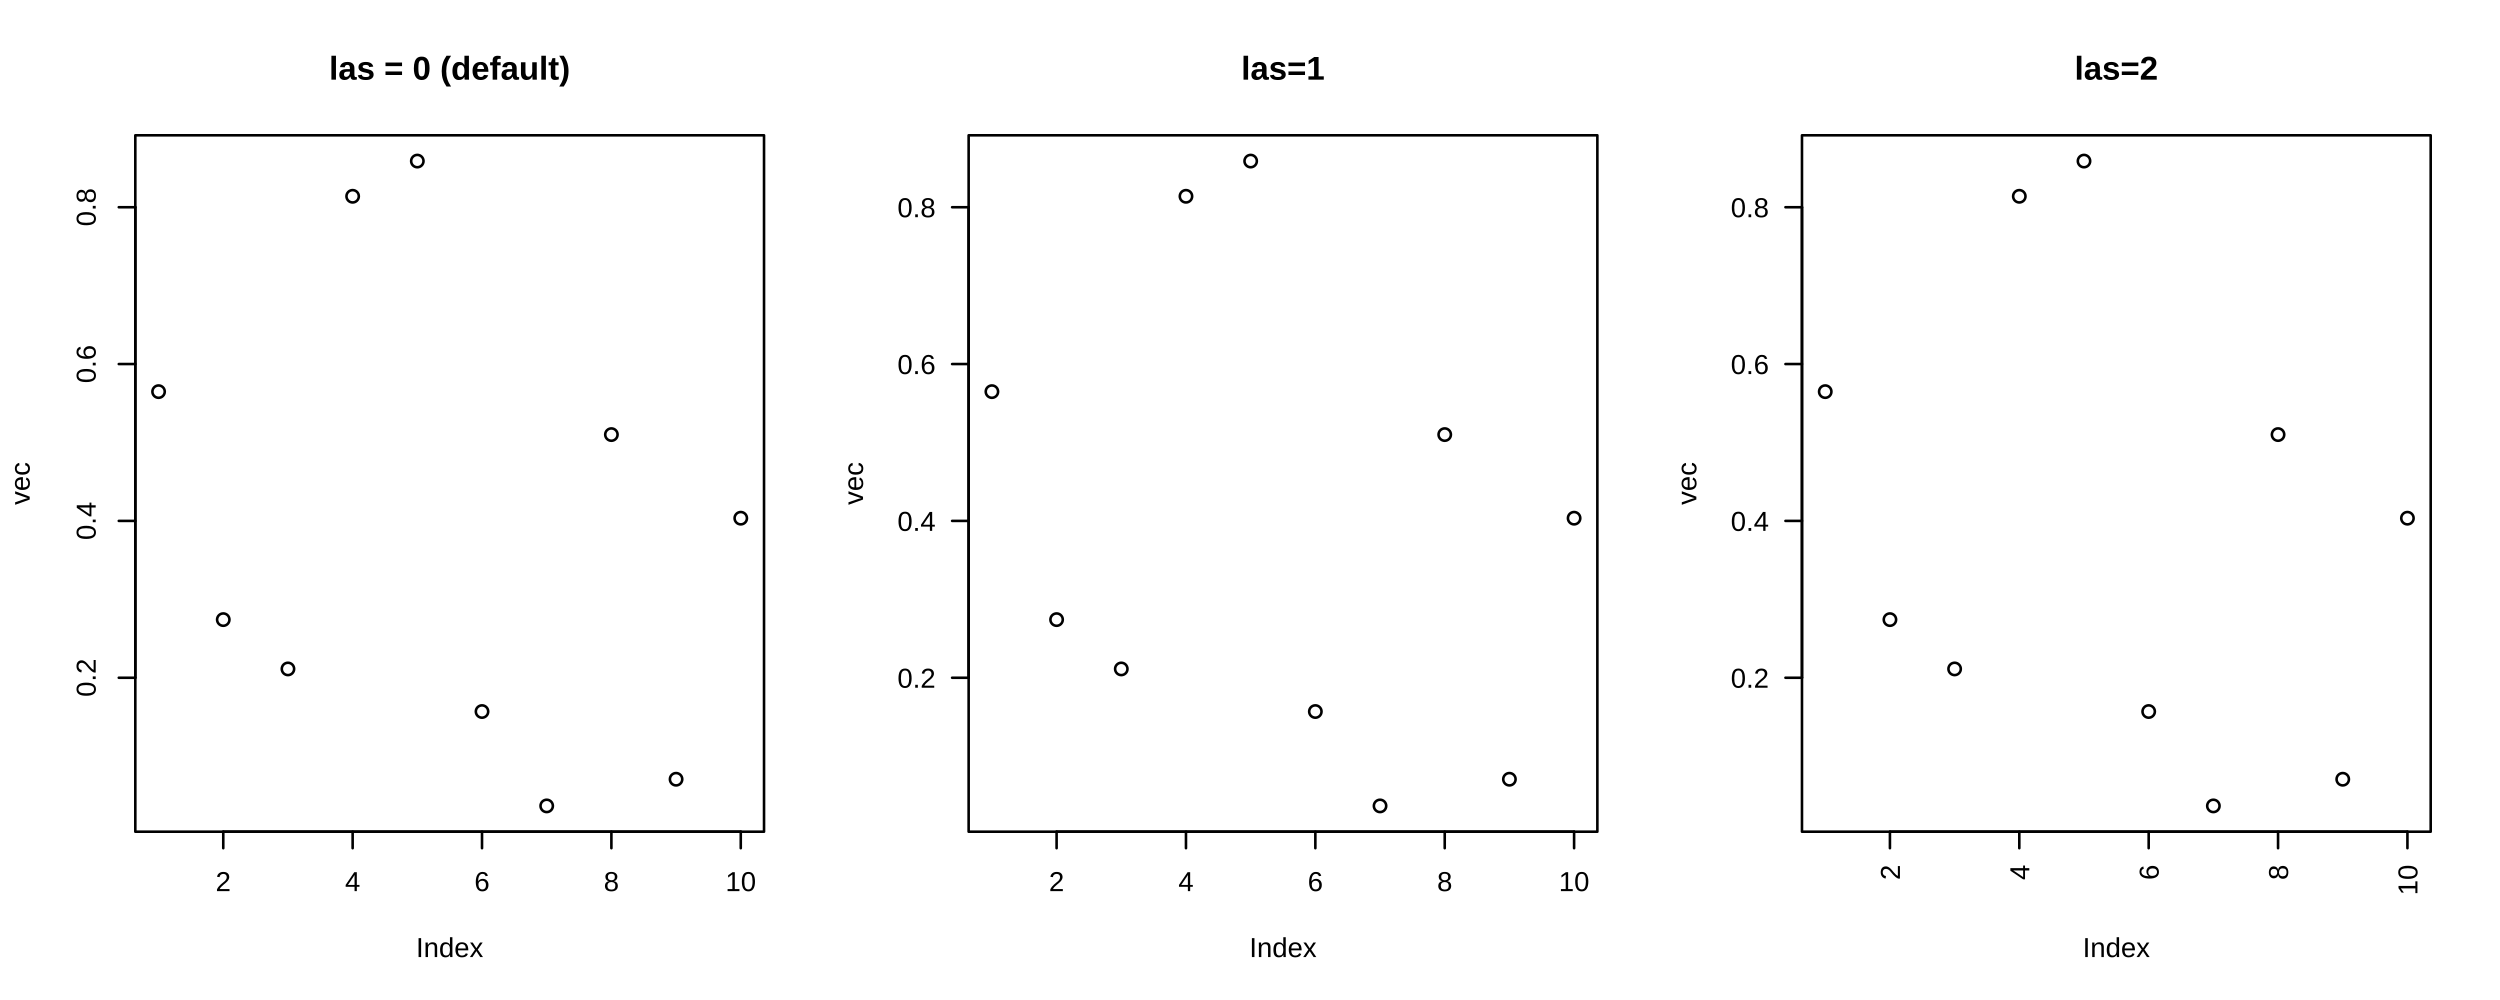
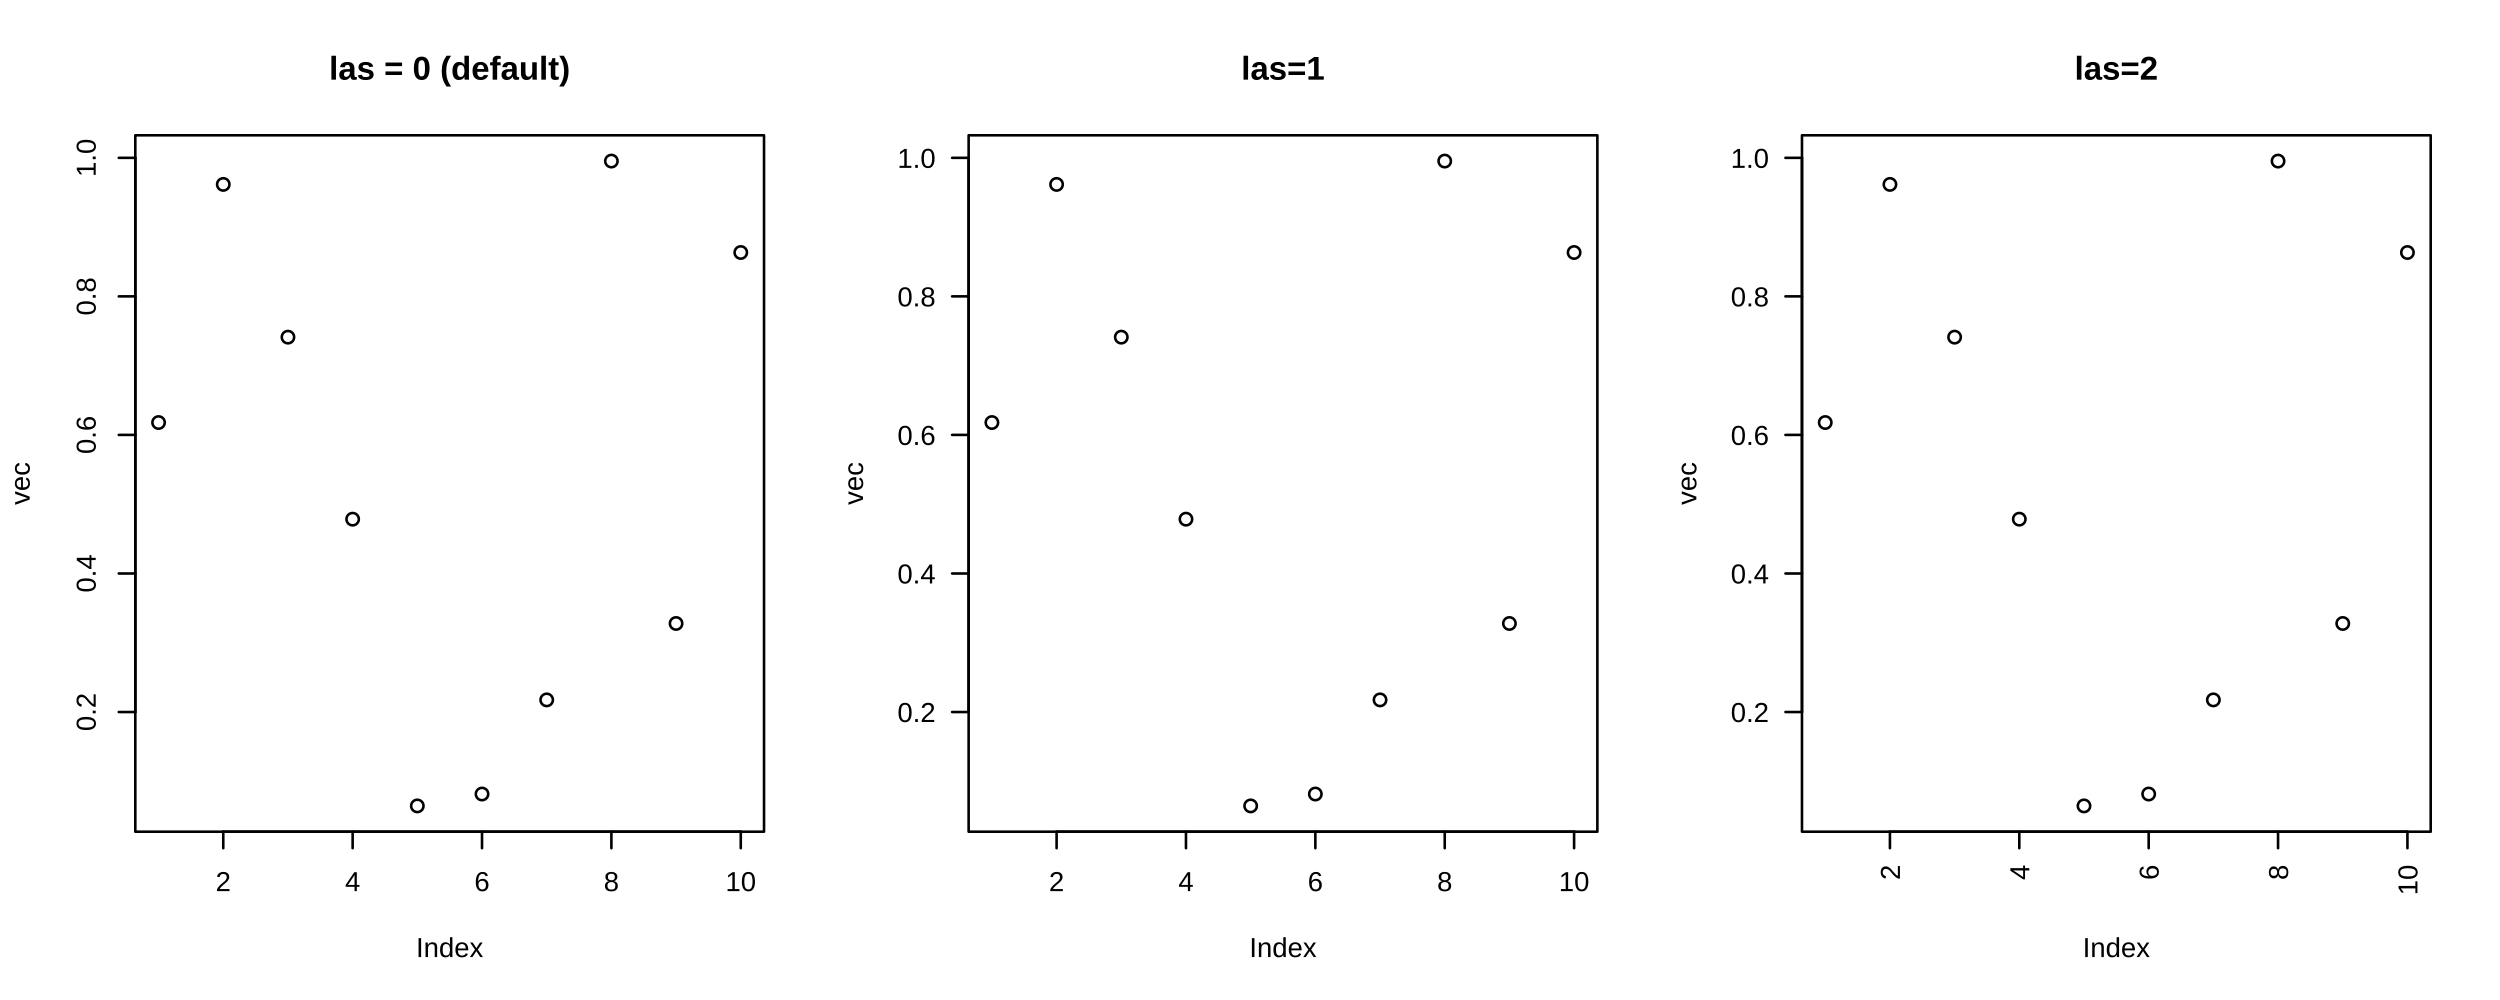
<svg xmlns="http://www.w3.org/2000/svg" class="svglite" width="720.00pt" height="288.00pt" viewBox="0 0 720.00 288.00">
  <defs>
    <style type="text/css">
    .svglite line, .svglite polyline, .svglite polygon, .svglite path, .svglite rect, .svglite circle {
      fill: none;
      stroke: #000000;
      stroke-linecap: round;
      stroke-linejoin: round;
      stroke-miterlimit: 10.00;
    }
    .svglite text {
      white-space: pre;
    }
  </style>
  </defs>
  <rect width="100%" height="100%" style="stroke: none; fill: #FFFFFF;" />
  <defs>
    <clipPath id="cpMC4wMHw3MjAuMDB8MC4wMHwyODguMDA=">
      <rect x="0.00" y="0.00" width="720.00" height="288.00" />
    </clipPath>
  </defs>
  <g clip-path="url(#cpMC4wMHw3MjAuMDB8MC4wMHwyODguMDA=)">
</g>
  <defs>
    <clipPath id="cpMzguOTd8MjIwLjA0fDM4Ljk3fDIzOS41Mw==">
      <rect x="38.97" y="38.97" width="181.08" height="200.56" />
    </clipPath>
  </defs>
  <g clip-path="url(#cpMzguOTd8MjIwLjA0fDM4Ljk3fDIzOS41Mw==)">
-     <circle cx="45.67" cy="112.79" r="1.78" style="stroke-width: 0.75;" />
-     <circle cx="64.30" cy="178.45" r="1.78" style="stroke-width: 0.75;" />
-     <circle cx="82.93" cy="192.65" r="1.78" style="stroke-width: 0.75;" />
-     <circle cx="101.56" cy="56.53" r="1.78" style="stroke-width: 0.75;" />
-     <circle cx="120.19" cy="46.39" r="1.78" style="stroke-width: 0.75;" />
-     <circle cx="138.82" cy="204.92" r="1.78" style="stroke-width: 0.75;" />
-     <circle cx="157.45" cy="232.10" r="1.78" style="stroke-width: 0.75;" />
-     <circle cx="176.08" cy="125.16" r="1.78" style="stroke-width: 0.75;" />
-     <circle cx="194.71" cy="224.42" r="1.78" style="stroke-width: 0.75;" />
-     <circle cx="213.34" cy="149.24" r="1.78" style="stroke-width: 0.75;" />
+     <circle cx="45.67" cy="121.69" r="1.78" style="stroke-width: 0.75;" />
+     <circle cx="64.30" cy="53.11" r="1.78" style="stroke-width: 0.75;" />
+     <circle cx="82.93" cy="97.10" r="1.78" style="stroke-width: 0.75;" />
+     <circle cx="101.56" cy="149.52" r="1.78" style="stroke-width: 0.75;" />
+     <circle cx="120.19" cy="232.10" r="1.78" style="stroke-width: 0.75;" />
+     <circle cx="138.82" cy="228.68" r="1.78" style="stroke-width: 0.75;" />
+     <circle cx="157.45" cy="201.57" r="1.78" style="stroke-width: 0.75;" />
+     <circle cx="176.08" cy="46.39" r="1.78" style="stroke-width: 0.75;" />
+     <circle cx="194.71" cy="179.56" r="1.78" style="stroke-width: 0.75;" />
+     <circle cx="213.34" cy="72.72" r="1.78" style="stroke-width: 0.75;" />
  </g>
  <g clip-path="url(#cpMC4wMHw3MjAuMDB8MC4wMHwyODguMDA=)">
    <line x1="64.30" y1="239.53" x2="213.34" y2="239.53" style="stroke-width: 0.75;" />
    <line x1="64.30" y1="239.53" x2="64.30" y2="244.28" style="stroke-width: 0.75;" />
    <line x1="101.56" y1="239.53" x2="101.56" y2="244.28" style="stroke-width: 0.75;" />
    <line x1="138.82" y1="239.53" x2="138.82" y2="244.28" style="stroke-width: 0.75;" />
    <line x1="176.08" y1="239.53" x2="176.08" y2="244.28" style="stroke-width: 0.75;" />
    <line x1="213.34" y1="239.53" x2="213.34" y2="244.28" style="stroke-width: 0.75;" />
    <text x="64.30" y="256.64" text-anchor="middle" style="font-size: 7.92px; font-family: &quot;Liberation Sans&quot;;" textLength="5.03px" lengthAdjust="spacingAndGlyphs">2</text>
    <text x="101.56" y="256.64" text-anchor="middle" style="font-size: 7.92px; font-family: &quot;Liberation Sans&quot;;" textLength="5.03px" lengthAdjust="spacingAndGlyphs">4</text>
    <text x="138.82" y="256.64" text-anchor="middle" style="font-size: 7.92px; font-family: &quot;Liberation Sans&quot;;" textLength="5.03px" lengthAdjust="spacingAndGlyphs">6</text>
    <text x="176.08" y="256.64" text-anchor="middle" style="font-size: 7.92px; font-family: &quot;Liberation Sans&quot;;" textLength="5.03px" lengthAdjust="spacingAndGlyphs">8</text>
    <text x="213.34" y="256.64" text-anchor="middle" style="font-size: 7.92px; font-family: &quot;Liberation Sans&quot;;" textLength="10.07px" lengthAdjust="spacingAndGlyphs">10</text>
-     <line x1="38.97" y1="195.19" x2="38.97" y2="59.68" style="stroke-width: 0.75;" />
-     <line x1="38.97" y1="195.19" x2="34.21" y2="195.19" style="stroke-width: 0.75;" />
-     <line x1="38.97" y1="150.02" x2="34.21" y2="150.02" style="stroke-width: 0.75;" />
-     <line x1="38.97" y1="104.85" x2="34.21" y2="104.85" style="stroke-width: 0.75;" />
-     <line x1="38.97" y1="59.68" x2="34.21" y2="59.68" style="stroke-width: 0.75;" />
-     <text transform="translate(27.56,195.19) rotate(-90)" text-anchor="middle" style="font-size: 7.92px; font-family: &quot;Liberation Sans&quot;;" textLength="12.58px" lengthAdjust="spacingAndGlyphs">0.2</text>
-     <text transform="translate(27.56,150.02) rotate(-90)" text-anchor="middle" style="font-size: 7.92px; font-family: &quot;Liberation Sans&quot;;" textLength="12.58px" lengthAdjust="spacingAndGlyphs">0.4</text>
-     <text transform="translate(27.56,104.85) rotate(-90)" text-anchor="middle" style="font-size: 7.92px; font-family: &quot;Liberation Sans&quot;;" textLength="12.58px" lengthAdjust="spacingAndGlyphs">0.6</text>
-     <text transform="translate(27.56,59.68) rotate(-90)" text-anchor="middle" style="font-size: 7.92px; font-family: &quot;Liberation Sans&quot;;" textLength="12.58px" lengthAdjust="spacingAndGlyphs">0.8</text>
+     <line x1="38.97" y1="205.06" x2="38.97" y2="45.46" style="stroke-width: 0.75;" />
+     <line x1="38.97" y1="205.06" x2="34.21" y2="205.06" style="stroke-width: 0.75;" />
+     <line x1="38.97" y1="165.16" x2="34.21" y2="165.16" style="stroke-width: 0.75;" />
+     <line x1="38.97" y1="125.26" x2="34.21" y2="125.26" style="stroke-width: 0.75;" />
+     <line x1="38.97" y1="85.36" x2="34.21" y2="85.36" style="stroke-width: 0.75;" />
+     <line x1="38.97" y1="45.46" x2="34.21" y2="45.46" style="stroke-width: 0.75;" />
+     <text transform="translate(27.56,205.06) rotate(-90)" text-anchor="middle" style="font-size: 7.92px; font-family: &quot;Liberation Sans&quot;;" textLength="12.58px" lengthAdjust="spacingAndGlyphs">0.2</text>
+     <text transform="translate(27.56,165.16) rotate(-90)" text-anchor="middle" style="font-size: 7.92px; font-family: &quot;Liberation Sans&quot;;" textLength="12.58px" lengthAdjust="spacingAndGlyphs">0.4</text>
+     <text transform="translate(27.56,125.26) rotate(-90)" text-anchor="middle" style="font-size: 7.92px; font-family: &quot;Liberation Sans&quot;;" textLength="12.58px" lengthAdjust="spacingAndGlyphs">0.6</text>
+     <text transform="translate(27.56,85.36) rotate(-90)" text-anchor="middle" style="font-size: 7.92px; font-family: &quot;Liberation Sans&quot;;" textLength="12.58px" lengthAdjust="spacingAndGlyphs">0.8</text>
+     <text transform="translate(27.56,45.46) rotate(-90)" text-anchor="middle" style="font-size: 7.92px; font-family: &quot;Liberation Sans&quot;;" textLength="12.58px" lengthAdjust="spacingAndGlyphs">1.0</text>
    <polygon points="38.97,239.53 220.04,239.53 220.04,38.97 38.97,38.97 " style="stroke-width: 0.75;" />
  </g>
  <defs>
    <clipPath id="cpMC4wMHwyNDAuMDB8MC4wMHwyODguMDA=">
      <rect x="0.00" y="0.00" width="240.00" height="288.00" />
    </clipPath>
  </defs>
  <g clip-path="url(#cpMC4wMHwyNDAuMDB8MC4wMHwyODguMDA=)">
    <text x="129.50" y="22.95" text-anchor="middle" style="font-size: 9.50px; font-weight: bold; font-family: &quot;Liberation Sans&quot;;" textLength="86.82px" lengthAdjust="spacingAndGlyphs">las = 0 (default)</text>
    <text x="129.50" y="275.64" text-anchor="middle" style="font-size: 7.92px; font-family: &quot;Liberation Sans&quot;;" textLength="21.77px" lengthAdjust="spacingAndGlyphs">Index</text>
    <text transform="translate(8.55,139.25) rotate(-90)" text-anchor="middle" style="font-size: 7.92px; font-family: &quot;Liberation Sans&quot;;" textLength="13.90px" lengthAdjust="spacingAndGlyphs">vec</text>
  </g>
  <defs>
    <clipPath id="cpMjc4Ljk3fDQ2MC4wNHwzOC45N3wyMzkuNTM=">
      <rect x="278.97" y="38.97" width="181.08" height="200.56" />
    </clipPath>
  </defs>
  <g clip-path="url(#cpMjc4Ljk3fDQ2MC4wNHwzOC45N3wyMzkuNTM=)">
-     <circle cx="285.67" cy="112.79" r="1.78" style="stroke-width: 0.75;" />
-     <circle cx="304.30" cy="178.45" r="1.78" style="stroke-width: 0.75;" />
-     <circle cx="322.93" cy="192.65" r="1.78" style="stroke-width: 0.75;" />
-     <circle cx="341.56" cy="56.53" r="1.78" style="stroke-width: 0.75;" />
-     <circle cx="360.19" cy="46.39" r="1.78" style="stroke-width: 0.75;" />
-     <circle cx="378.82" cy="204.92" r="1.78" style="stroke-width: 0.75;" />
-     <circle cx="397.45" cy="232.10" r="1.78" style="stroke-width: 0.75;" />
-     <circle cx="416.08" cy="125.16" r="1.78" style="stroke-width: 0.75;" />
-     <circle cx="434.71" cy="224.42" r="1.78" style="stroke-width: 0.75;" />
-     <circle cx="453.34" cy="149.24" r="1.78" style="stroke-width: 0.75;" />
+     <circle cx="285.67" cy="121.69" r="1.78" style="stroke-width: 0.75;" />
+     <circle cx="304.30" cy="53.11" r="1.78" style="stroke-width: 0.75;" />
+     <circle cx="322.93" cy="97.10" r="1.78" style="stroke-width: 0.75;" />
+     <circle cx="341.56" cy="149.52" r="1.78" style="stroke-width: 0.75;" />
+     <circle cx="360.19" cy="232.10" r="1.78" style="stroke-width: 0.75;" />
+     <circle cx="378.82" cy="228.68" r="1.78" style="stroke-width: 0.75;" />
+     <circle cx="397.45" cy="201.57" r="1.78" style="stroke-width: 0.75;" />
+     <circle cx="416.08" cy="46.39" r="1.78" style="stroke-width: 0.75;" />
+     <circle cx="434.71" cy="179.56" r="1.78" style="stroke-width: 0.75;" />
+     <circle cx="453.34" cy="72.72" r="1.78" style="stroke-width: 0.75;" />
  </g>
  <g clip-path="url(#cpMC4wMHw3MjAuMDB8MC4wMHwyODguMDA=)">
    <line x1="304.30" y1="239.53" x2="453.34" y2="239.53" style="stroke-width: 0.75;" />
    <line x1="304.30" y1="239.53" x2="304.30" y2="244.28" style="stroke-width: 0.75;" />
    <line x1="341.56" y1="239.53" x2="341.56" y2="244.28" style="stroke-width: 0.75;" />
    <line x1="378.82" y1="239.53" x2="378.82" y2="244.28" style="stroke-width: 0.75;" />
    <line x1="416.08" y1="239.53" x2="416.08" y2="244.28" style="stroke-width: 0.75;" />
    <line x1="453.34" y1="239.53" x2="453.34" y2="244.28" style="stroke-width: 0.75;" />
    <text x="304.30" y="256.64" text-anchor="middle" style="font-size: 7.92px; font-family: &quot;Liberation Sans&quot;;" textLength="5.03px" lengthAdjust="spacingAndGlyphs">2</text>
    <text x="341.56" y="256.64" text-anchor="middle" style="font-size: 7.92px; font-family: &quot;Liberation Sans&quot;;" textLength="5.03px" lengthAdjust="spacingAndGlyphs">4</text>
    <text x="378.82" y="256.64" text-anchor="middle" style="font-size: 7.92px; font-family: &quot;Liberation Sans&quot;;" textLength="5.03px" lengthAdjust="spacingAndGlyphs">6</text>
    <text x="416.08" y="256.64" text-anchor="middle" style="font-size: 7.92px; font-family: &quot;Liberation Sans&quot;;" textLength="5.03px" lengthAdjust="spacingAndGlyphs">8</text>
    <text x="453.34" y="256.64" text-anchor="middle" style="font-size: 7.92px; font-family: &quot;Liberation Sans&quot;;" textLength="10.07px" lengthAdjust="spacingAndGlyphs">10</text>
-     <line x1="278.97" y1="195.19" x2="278.97" y2="59.68" style="stroke-width: 0.75;" />
-     <line x1="278.97" y1="195.19" x2="274.21" y2="195.19" style="stroke-width: 0.75;" />
-     <line x1="278.97" y1="150.02" x2="274.21" y2="150.02" style="stroke-width: 0.75;" />
-     <line x1="278.97" y1="104.85" x2="274.21" y2="104.85" style="stroke-width: 0.75;" />
-     <line x1="278.97" y1="59.68" x2="274.21" y2="59.68" style="stroke-width: 0.75;" />
-     <text x="269.46" y="198.07" text-anchor="end" style="font-size: 7.92px; font-family: &quot;Liberation Sans&quot;;" textLength="12.58px" lengthAdjust="spacingAndGlyphs">0.2</text>
-     <text x="269.46" y="152.90" text-anchor="end" style="font-size: 7.92px; font-family: &quot;Liberation Sans&quot;;" textLength="12.58px" lengthAdjust="spacingAndGlyphs">0.4</text>
-     <text x="269.46" y="107.73" text-anchor="end" style="font-size: 7.92px; font-family: &quot;Liberation Sans&quot;;" textLength="12.58px" lengthAdjust="spacingAndGlyphs">0.6</text>
-     <text x="269.46" y="62.56" text-anchor="end" style="font-size: 7.92px; font-family: &quot;Liberation Sans&quot;;" textLength="12.58px" lengthAdjust="spacingAndGlyphs">0.8</text>
+     <line x1="278.97" y1="205.06" x2="278.97" y2="45.46" style="stroke-width: 0.75;" />
+     <line x1="278.97" y1="205.06" x2="274.21" y2="205.06" style="stroke-width: 0.75;" />
+     <line x1="278.97" y1="165.16" x2="274.21" y2="165.16" style="stroke-width: 0.75;" />
+     <line x1="278.97" y1="125.26" x2="274.21" y2="125.26" style="stroke-width: 0.75;" />
+     <line x1="278.97" y1="85.36" x2="274.21" y2="85.36" style="stroke-width: 0.75;" />
+     <line x1="278.97" y1="45.46" x2="274.21" y2="45.46" style="stroke-width: 0.75;" />
+     <text x="269.46" y="207.94" text-anchor="end" style="font-size: 7.92px; font-family: &quot;Liberation Sans&quot;;" textLength="12.58px" lengthAdjust="spacingAndGlyphs">0.2</text>
+     <text x="269.46" y="168.04" text-anchor="end" style="font-size: 7.92px; font-family: &quot;Liberation Sans&quot;;" textLength="12.58px" lengthAdjust="spacingAndGlyphs">0.4</text>
+     <text x="269.46" y="128.14" text-anchor="end" style="font-size: 7.92px; font-family: &quot;Liberation Sans&quot;;" textLength="12.58px" lengthAdjust="spacingAndGlyphs">0.6</text>
+     <text x="269.46" y="88.24" text-anchor="end" style="font-size: 7.92px; font-family: &quot;Liberation Sans&quot;;" textLength="12.58px" lengthAdjust="spacingAndGlyphs">0.8</text>
+     <text x="269.46" y="48.34" text-anchor="end" style="font-size: 7.92px; font-family: &quot;Liberation Sans&quot;;" textLength="12.58px" lengthAdjust="spacingAndGlyphs">1.0</text>
    <polygon points="278.97,239.53 460.04,239.53 460.04,38.97 278.97,38.97 " style="stroke-width: 0.75;" />
  </g>
  <defs>
    <clipPath id="cpMjQwLjAwfDQ4MC4wMHwwLjAwfDI4OC4wMA==">
      <rect x="240.00" y="0.00" width="240.00" height="288.00" />
    </clipPath>
  </defs>
  <g clip-path="url(#cpMjQwLjAwfDQ4MC4wMHwwLjAwfDI4OC4wMA==)">
    <text x="369.50" y="22.95" text-anchor="middle" style="font-size: 9.50px; font-weight: bold; font-family: &quot;Liberation Sans&quot;;" textLength="29.88px" lengthAdjust="spacingAndGlyphs">las=1</text>
    <text x="369.50" y="275.64" text-anchor="middle" style="font-size: 7.92px; font-family: &quot;Liberation Sans&quot;;" textLength="21.77px" lengthAdjust="spacingAndGlyphs">Index</text>
    <text transform="translate(248.55,139.25) rotate(-90)" text-anchor="middle" style="font-size: 7.92px; font-family: &quot;Liberation Sans&quot;;" textLength="13.90px" lengthAdjust="spacingAndGlyphs">vec</text>
  </g>
  <defs>
    <clipPath id="cpNTE4Ljk3fDcwMC4wNHwzOC45N3wyMzkuNTM=">
      <rect x="518.97" y="38.97" width="181.08" height="200.56" />
    </clipPath>
  </defs>
  <g clip-path="url(#cpNTE4Ljk3fDcwMC4wNHwzOC45N3wyMzkuNTM=)">
-     <circle cx="525.67" cy="112.79" r="1.78" style="stroke-width: 0.75;" />
-     <circle cx="544.30" cy="178.45" r="1.78" style="stroke-width: 0.75;" />
-     <circle cx="562.93" cy="192.65" r="1.78" style="stroke-width: 0.75;" />
-     <circle cx="581.56" cy="56.53" r="1.78" style="stroke-width: 0.75;" />
-     <circle cx="600.19" cy="46.39" r="1.78" style="stroke-width: 0.75;" />
-     <circle cx="618.82" cy="204.92" r="1.78" style="stroke-width: 0.75;" />
-     <circle cx="637.45" cy="232.10" r="1.78" style="stroke-width: 0.75;" />
-     <circle cx="656.08" cy="125.16" r="1.78" style="stroke-width: 0.75;" />
-     <circle cx="674.71" cy="224.42" r="1.78" style="stroke-width: 0.75;" />
-     <circle cx="693.34" cy="149.24" r="1.78" style="stroke-width: 0.75;" />
+     <circle cx="525.67" cy="121.69" r="1.78" style="stroke-width: 0.75;" />
+     <circle cx="544.30" cy="53.11" r="1.78" style="stroke-width: 0.75;" />
+     <circle cx="562.93" cy="97.10" r="1.78" style="stroke-width: 0.75;" />
+     <circle cx="581.56" cy="149.52" r="1.78" style="stroke-width: 0.75;" />
+     <circle cx="600.19" cy="232.10" r="1.78" style="stroke-width: 0.75;" />
+     <circle cx="618.82" cy="228.68" r="1.78" style="stroke-width: 0.75;" />
+     <circle cx="637.45" cy="201.57" r="1.78" style="stroke-width: 0.75;" />
+     <circle cx="656.08" cy="46.39" r="1.78" style="stroke-width: 0.75;" />
+     <circle cx="674.71" cy="179.56" r="1.78" style="stroke-width: 0.75;" />
+     <circle cx="693.34" cy="72.72" r="1.78" style="stroke-width: 0.75;" />
  </g>
  <g clip-path="url(#cpMC4wMHw3MjAuMDB8MC4wMHwyODguMDA=)">
    <line x1="544.30" y1="239.53" x2="693.34" y2="239.53" style="stroke-width: 0.75;" />
    <line x1="544.30" y1="239.53" x2="544.30" y2="244.28" style="stroke-width: 0.75;" />
    <line x1="581.56" y1="239.53" x2="581.56" y2="244.28" style="stroke-width: 0.75;" />
    <line x1="618.82" y1="239.53" x2="618.82" y2="244.28" style="stroke-width: 0.75;" />
    <line x1="656.08" y1="239.53" x2="656.08" y2="244.28" style="stroke-width: 0.75;" />
    <line x1="693.34" y1="239.53" x2="693.34" y2="244.28" style="stroke-width: 0.75;" />
    <text transform="translate(547.18,249.03) rotate(-90)" text-anchor="end" style="font-size: 7.92px; font-family: &quot;Liberation Sans&quot;;" textLength="5.03px" lengthAdjust="spacingAndGlyphs">2</text>
    <text transform="translate(584.44,249.03) rotate(-90)" text-anchor="end" style="font-size: 7.92px; font-family: &quot;Liberation Sans&quot;;" textLength="5.03px" lengthAdjust="spacingAndGlyphs">4</text>
    <text transform="translate(621.70,249.03) rotate(-90)" text-anchor="end" style="font-size: 7.92px; font-family: &quot;Liberation Sans&quot;;" textLength="5.03px" lengthAdjust="spacingAndGlyphs">6</text>
    <text transform="translate(658.96,249.03) rotate(-90)" text-anchor="end" style="font-size: 7.92px; font-family: &quot;Liberation Sans&quot;;" textLength="5.03px" lengthAdjust="spacingAndGlyphs">8</text>
    <text transform="translate(696.22,249.03) rotate(-90)" text-anchor="end" style="font-size: 7.92px; font-family: &quot;Liberation Sans&quot;;" textLength="10.07px" lengthAdjust="spacingAndGlyphs">10</text>
-     <line x1="518.97" y1="195.19" x2="518.97" y2="59.68" style="stroke-width: 0.75;" />
-     <line x1="518.97" y1="195.19" x2="514.21" y2="195.19" style="stroke-width: 0.75;" />
-     <line x1="518.97" y1="150.02" x2="514.21" y2="150.02" style="stroke-width: 0.75;" />
-     <line x1="518.97" y1="104.85" x2="514.21" y2="104.85" style="stroke-width: 0.75;" />
-     <line x1="518.97" y1="59.68" x2="514.21" y2="59.68" style="stroke-width: 0.75;" />
-     <text x="509.46" y="198.07" text-anchor="end" style="font-size: 7.92px; font-family: &quot;Liberation Sans&quot;;" textLength="12.58px" lengthAdjust="spacingAndGlyphs">0.2</text>
-     <text x="509.46" y="152.90" text-anchor="end" style="font-size: 7.92px; font-family: &quot;Liberation Sans&quot;;" textLength="12.58px" lengthAdjust="spacingAndGlyphs">0.4</text>
-     <text x="509.46" y="107.73" text-anchor="end" style="font-size: 7.92px; font-family: &quot;Liberation Sans&quot;;" textLength="12.58px" lengthAdjust="spacingAndGlyphs">0.6</text>
-     <text x="509.46" y="62.56" text-anchor="end" style="font-size: 7.92px; font-family: &quot;Liberation Sans&quot;;" textLength="12.58px" lengthAdjust="spacingAndGlyphs">0.8</text>
+     <line x1="518.97" y1="205.06" x2="518.97" y2="45.46" style="stroke-width: 0.75;" />
+     <line x1="518.97" y1="205.06" x2="514.21" y2="205.06" style="stroke-width: 0.75;" />
+     <line x1="518.97" y1="165.16" x2="514.21" y2="165.16" style="stroke-width: 0.75;" />
+     <line x1="518.97" y1="125.26" x2="514.21" y2="125.26" style="stroke-width: 0.75;" />
+     <line x1="518.97" y1="85.36" x2="514.21" y2="85.36" style="stroke-width: 0.75;" />
+     <line x1="518.97" y1="45.46" x2="514.21" y2="45.46" style="stroke-width: 0.75;" />
+     <text x="509.46" y="207.94" text-anchor="end" style="font-size: 7.92px; font-family: &quot;Liberation Sans&quot;;" textLength="12.58px" lengthAdjust="spacingAndGlyphs">0.2</text>
+     <text x="509.46" y="168.04" text-anchor="end" style="font-size: 7.92px; font-family: &quot;Liberation Sans&quot;;" textLength="12.58px" lengthAdjust="spacingAndGlyphs">0.4</text>
+     <text x="509.46" y="128.14" text-anchor="end" style="font-size: 7.92px; font-family: &quot;Liberation Sans&quot;;" textLength="12.58px" lengthAdjust="spacingAndGlyphs">0.6</text>
+     <text x="509.46" y="88.24" text-anchor="end" style="font-size: 7.92px; font-family: &quot;Liberation Sans&quot;;" textLength="12.58px" lengthAdjust="spacingAndGlyphs">0.8</text>
+     <text x="509.46" y="48.34" text-anchor="end" style="font-size: 7.92px; font-family: &quot;Liberation Sans&quot;;" textLength="12.58px" lengthAdjust="spacingAndGlyphs">1.0</text>
    <polygon points="518.97,239.53 700.04,239.53 700.04,38.97 518.97,38.97 " style="stroke-width: 0.75;" />
  </g>
  <defs>
    <clipPath id="cpNDgwLjAwfDcyMC4wMHwwLjAwfDI4OC4wMA==">
      <rect x="480.00" y="0.00" width="240.00" height="288.00" />
    </clipPath>
  </defs>
  <g clip-path="url(#cpNDgwLjAwfDcyMC4wMHwwLjAwfDI4OC4wMA==)">
    <text x="609.50" y="22.95" text-anchor="middle" style="font-size: 9.50px; font-weight: bold; font-family: &quot;Liberation Sans&quot;;" textLength="29.88px" lengthAdjust="spacingAndGlyphs">las=2</text>
    <text x="609.50" y="275.64" text-anchor="middle" style="font-size: 7.92px; font-family: &quot;Liberation Sans&quot;;" textLength="21.77px" lengthAdjust="spacingAndGlyphs">Index</text>
    <text transform="translate(488.55,139.25) rotate(-90)" text-anchor="middle" style="font-size: 7.92px; font-family: &quot;Liberation Sans&quot;;" textLength="13.90px" lengthAdjust="spacingAndGlyphs">vec</text>
  </g>
</svg>
